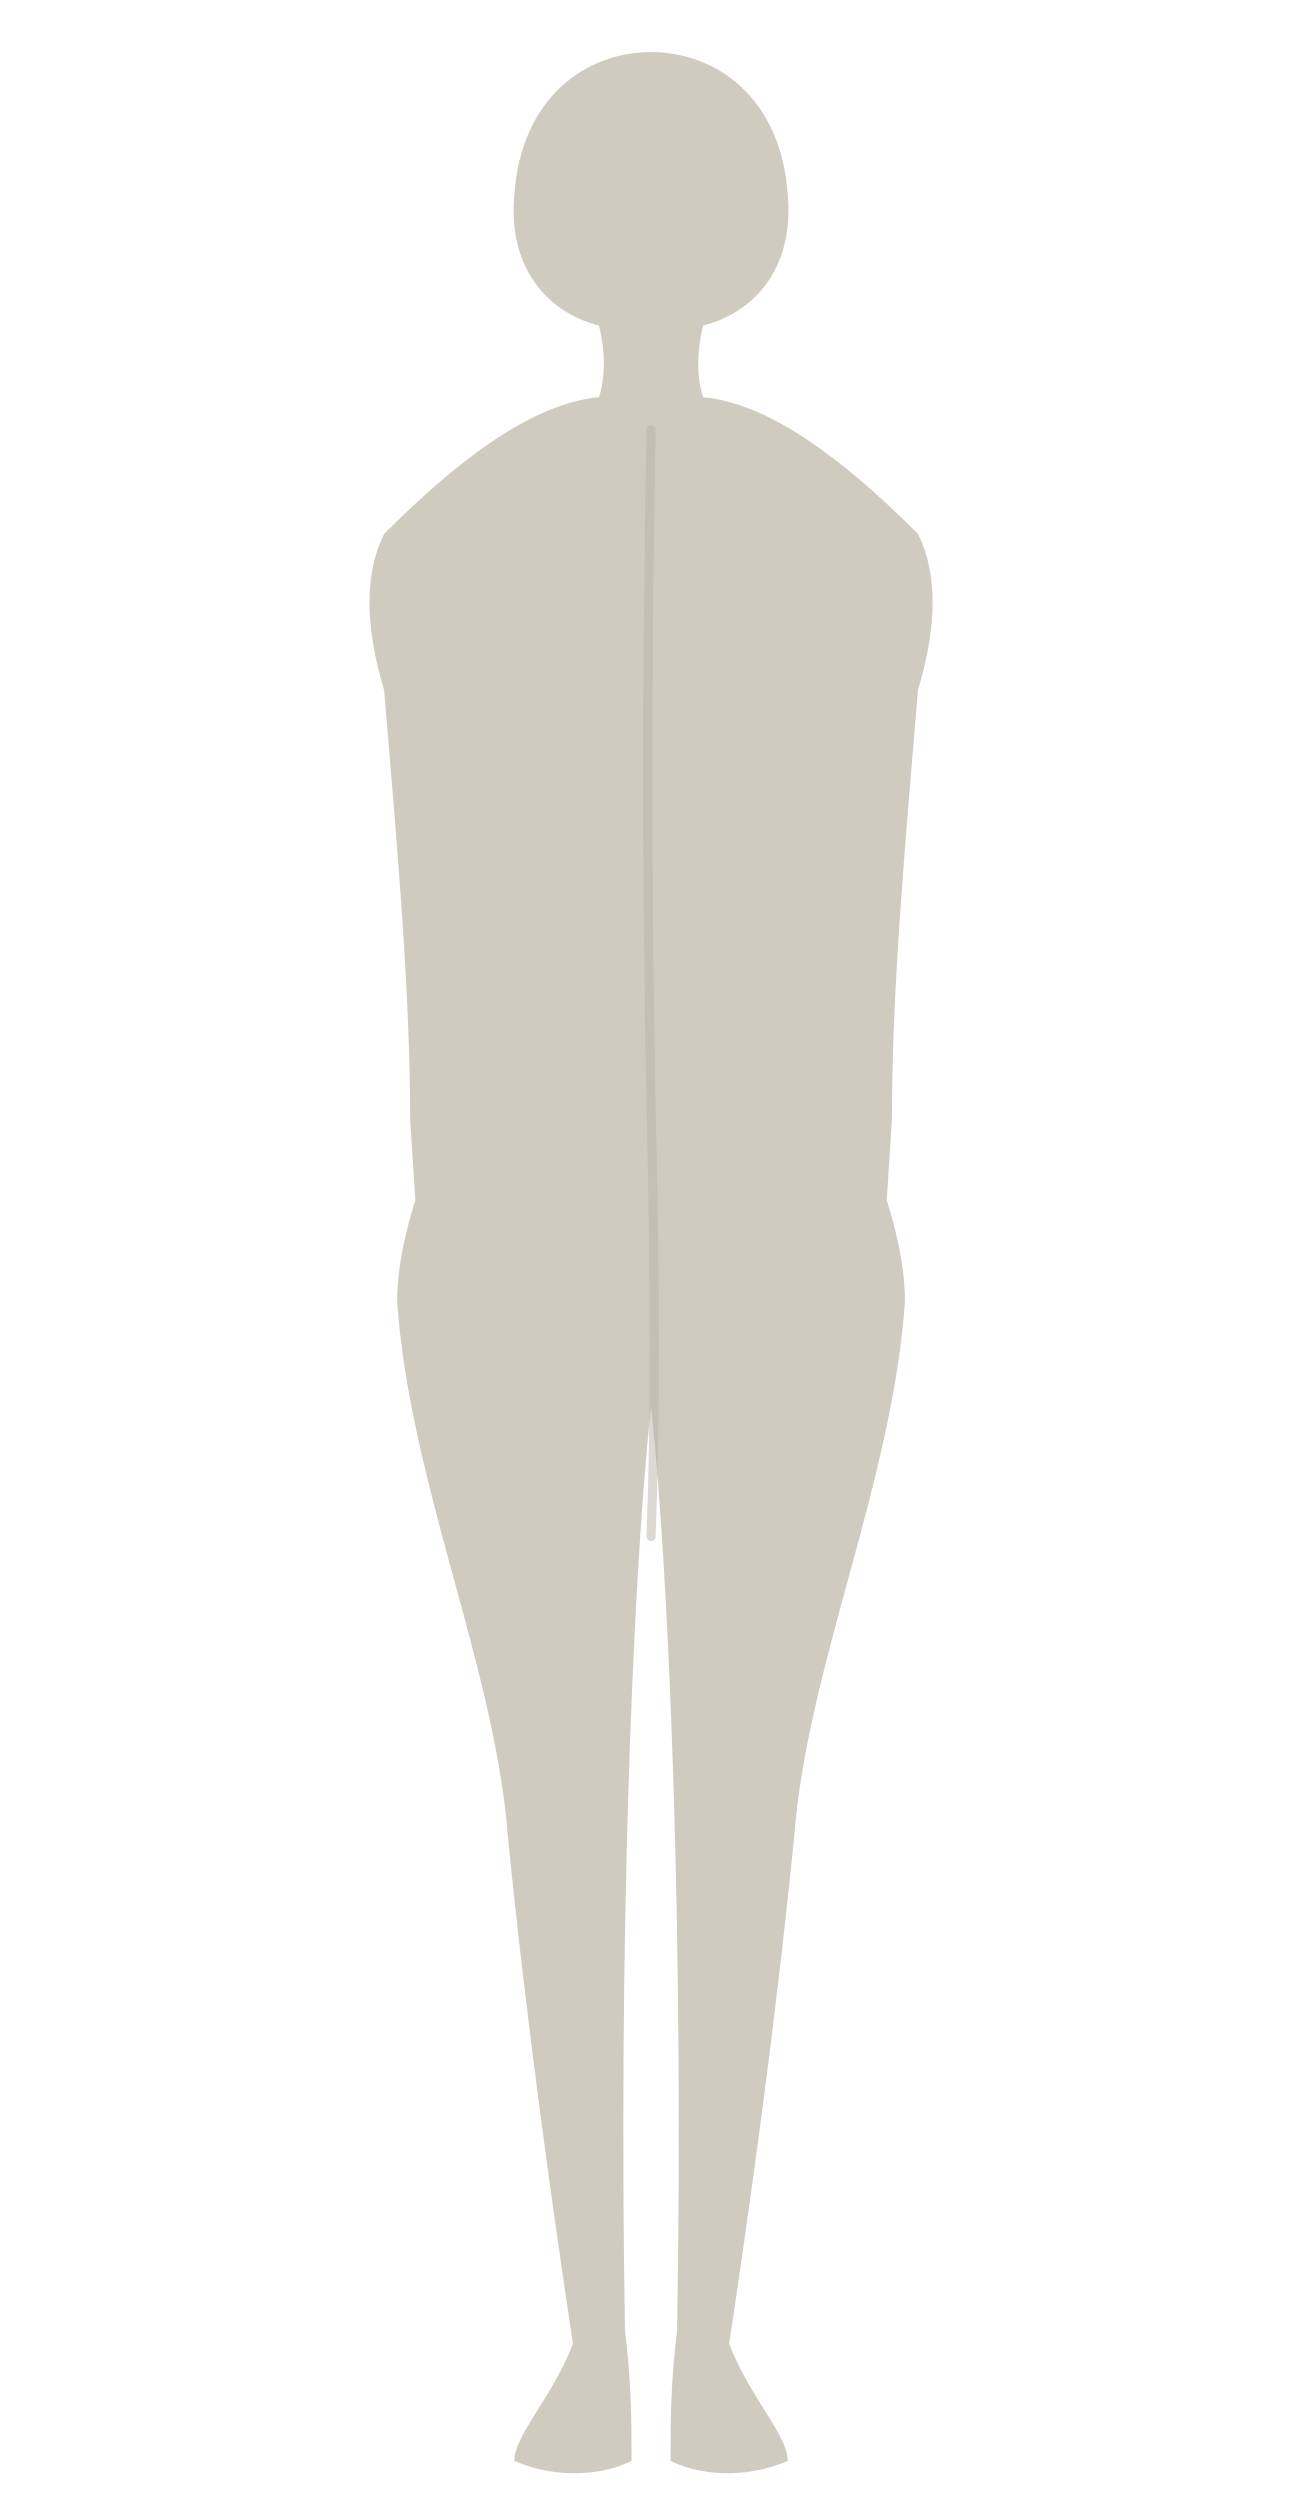
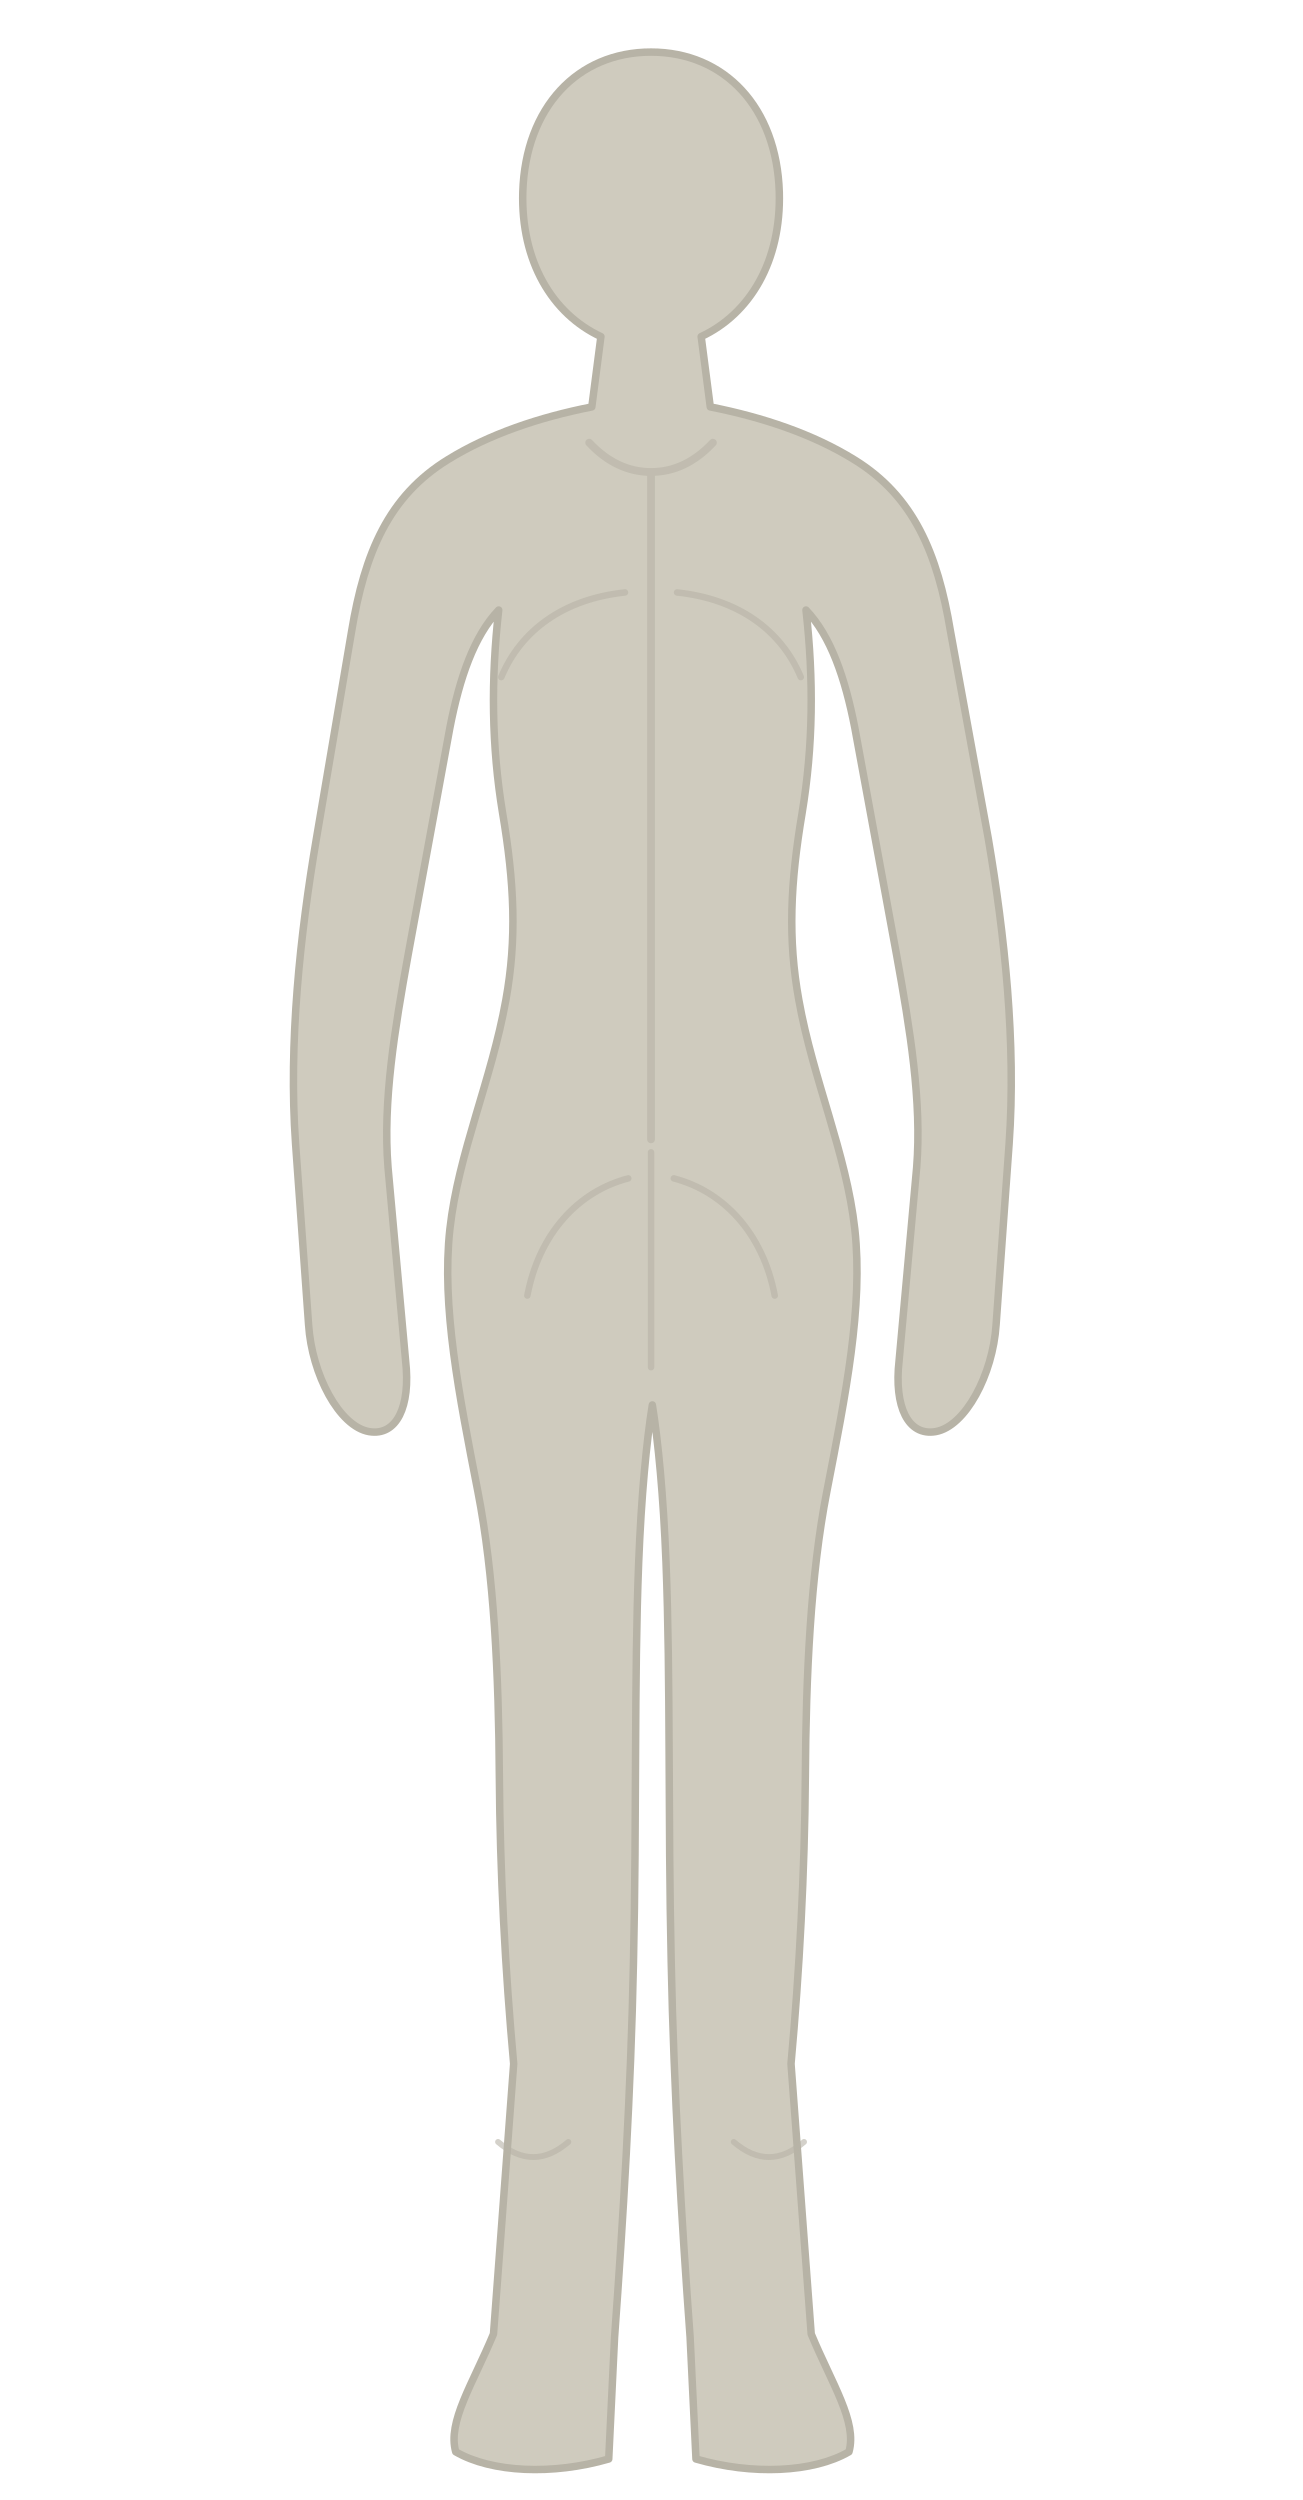
<svg xmlns="http://www.w3.org/2000/svg" viewBox="0 0 200 384">
-   <path d="M100,8 C110,8 120,15 121,30 C122,41 116,48 108,50 C107,54 107,58 108,61 C118,62 129,70 141,82 C144,88 144,96 141,106 C139,130 137,152 137,172 C136,188 135,204 133,214 C131,219 128,216 127,208 C126,188 125,165 124,150 C123,128 119,108 122,96 C128,104 126,120 126,150 C128,168 139,184 139,200 C137,228 124,256 122,282 C119,312 115,340 112,360 C115,368 121,374 121,378 C114,381 107,380 103,378 C103,372 103,366 104,358 C105,300 103,244 100,216 C97,244 95,300 96,358 C97,366 97,372 97,378 C93,380 86,381 79,378 C79,374 85,368 88,360 C85,340 81,312 78,282 C76,256 63,228 61,200 C61,184 72,168 74,150 C74,120 72,104 78,96 C81,108 77,128 76,150 C75,165 74,188 73,208 C72,216 69,219 67,214 C65,204 64,188 63,172 C63,152 61,130 59,106 C56,96 56,88 59,82 C71,70 82,62 92,61 C93,58 93,54 92,50 C84,48 78,41 79,30 C80,15 90,8 100,8 Z" fill="#CFCBBE" />
-   <path d="M100,66 Q99,120 100,170 Q101,210 100,236" fill="none" stroke="#B7B3A6" stroke-width="1.4" stroke-linecap="round" opacity="0.5" />
+   <path d="M100 8C88.7 8 80.7 16.5 80.3 29.5c-.3 10.6 4.5 18.7 12 22.2l-1.4 10.8c-8.1 1.6-15.8 4.2-22.1 8.1C59.7 76.2 56 84.9 54 97l-5.4 31.8c-2.5 14.7-4.3 31.4-3.2 46.9l2 27.8c.5 7.6 4.7 15.6 9.3 16.4 4.2.7 6.4-3.8 5.6-10.9l-2.7-29.7c-.8-10.1 1-21.1 3.1-32.7l6.4-34.8c1.5-7.7 3.7-14.1 7.5-18.1-1.2 10.7-1.1 20.9.6 31.2 1.8 10.7 2.2 19.3.5 28.7-2.2 12.3-7.3 23.5-8.6 35.2-1.3 11.9 1.4 25.4 4.3 40.3 2.5 12.8 3.2 28.1 3.3 43.8.1 14.7.9 29.8 2.2 44.1l-3.1 41.5c-3.2 7.7-7.1 13.5-5.8 18.1 5.5 3.2 14.9 3.6 23.5 1.1l.9-18.7c1.3-17.9 2.5-37.7 2.9-57.5.5-22.6.1-43.5.8-61.5.4-10.2 1.2-18.6 2.1-24.2.9 5.6 1.7 14 2.1 24.2.7 18 .3 38.9.8 61.5.4 19.8 1.6 39.6 2.9 57.5l.9 18.7c8.6 2.5 18 2.1 23.5-1.1 1.3-4.6-2.6-10.4-5.8-18.1l-3.1-41.5c1.3-14.3 2.1-29.4 2.2-44.1.1-15.7.8-31 3.3-43.8 2.9-14.9 5.6-28.4 4.3-40.3-1.3-11.7-6.4-22.9-8.6-35.2-1.7-9.4-1.3-18 .5-28.7 1.7-10.3 1.8-20.5.6-31.2 3.8 4 6 10.4 7.5 18.1l6.4 34.8c2.1 11.6 3.9 22.6 3.1 32.7l-2.7 29.7c-.8 7.1 1.4 11.6 5.6 10.9 4.6-.8 8.8-8.8 9.3-16.4l2-27.8c1.1-15.5-.7-32.2-3.2-46.9L146 97c-2-12.1-5.7-20.8-14.8-26.4-6.3-3.9-14-6.5-22.1-8.1l-1.4-10.8c7.5-3.5 12.3-11.6 12-22.2C119.3 16.5 111.3 8 100 8Z" fill="#CFCBBE" stroke="#B7B3A6" stroke-width="1.15" stroke-linejoin="round" />
+   <g fill="none" stroke="#B7B3A6" stroke-linecap="round" opacity=".6">
+     <path d="M90.5 68c2.8 3 6 4.5 9.5 4.5s6.7-1.5 9.5-4.5M100 73v102" stroke-width="1.2" />
+     <path d="M96 91c-9.4 1-16 5.8-19 13m27-13c9.4 1 16 5.8 19 13M96.5 181c-7.7 2-13.7 8.5-15.5 18m22.5-18c7.7 2 13.7 8.5 15.5 18M100 177v33" stroke-width="1" />
+     <path d="M76.5 329c3.6 3.1 7.2 3.1 10.8 0m25.4 0c3.6 3.1 7.2 3.1 10.8 0" stroke-width=".9" />
+   </g>
</svg>
